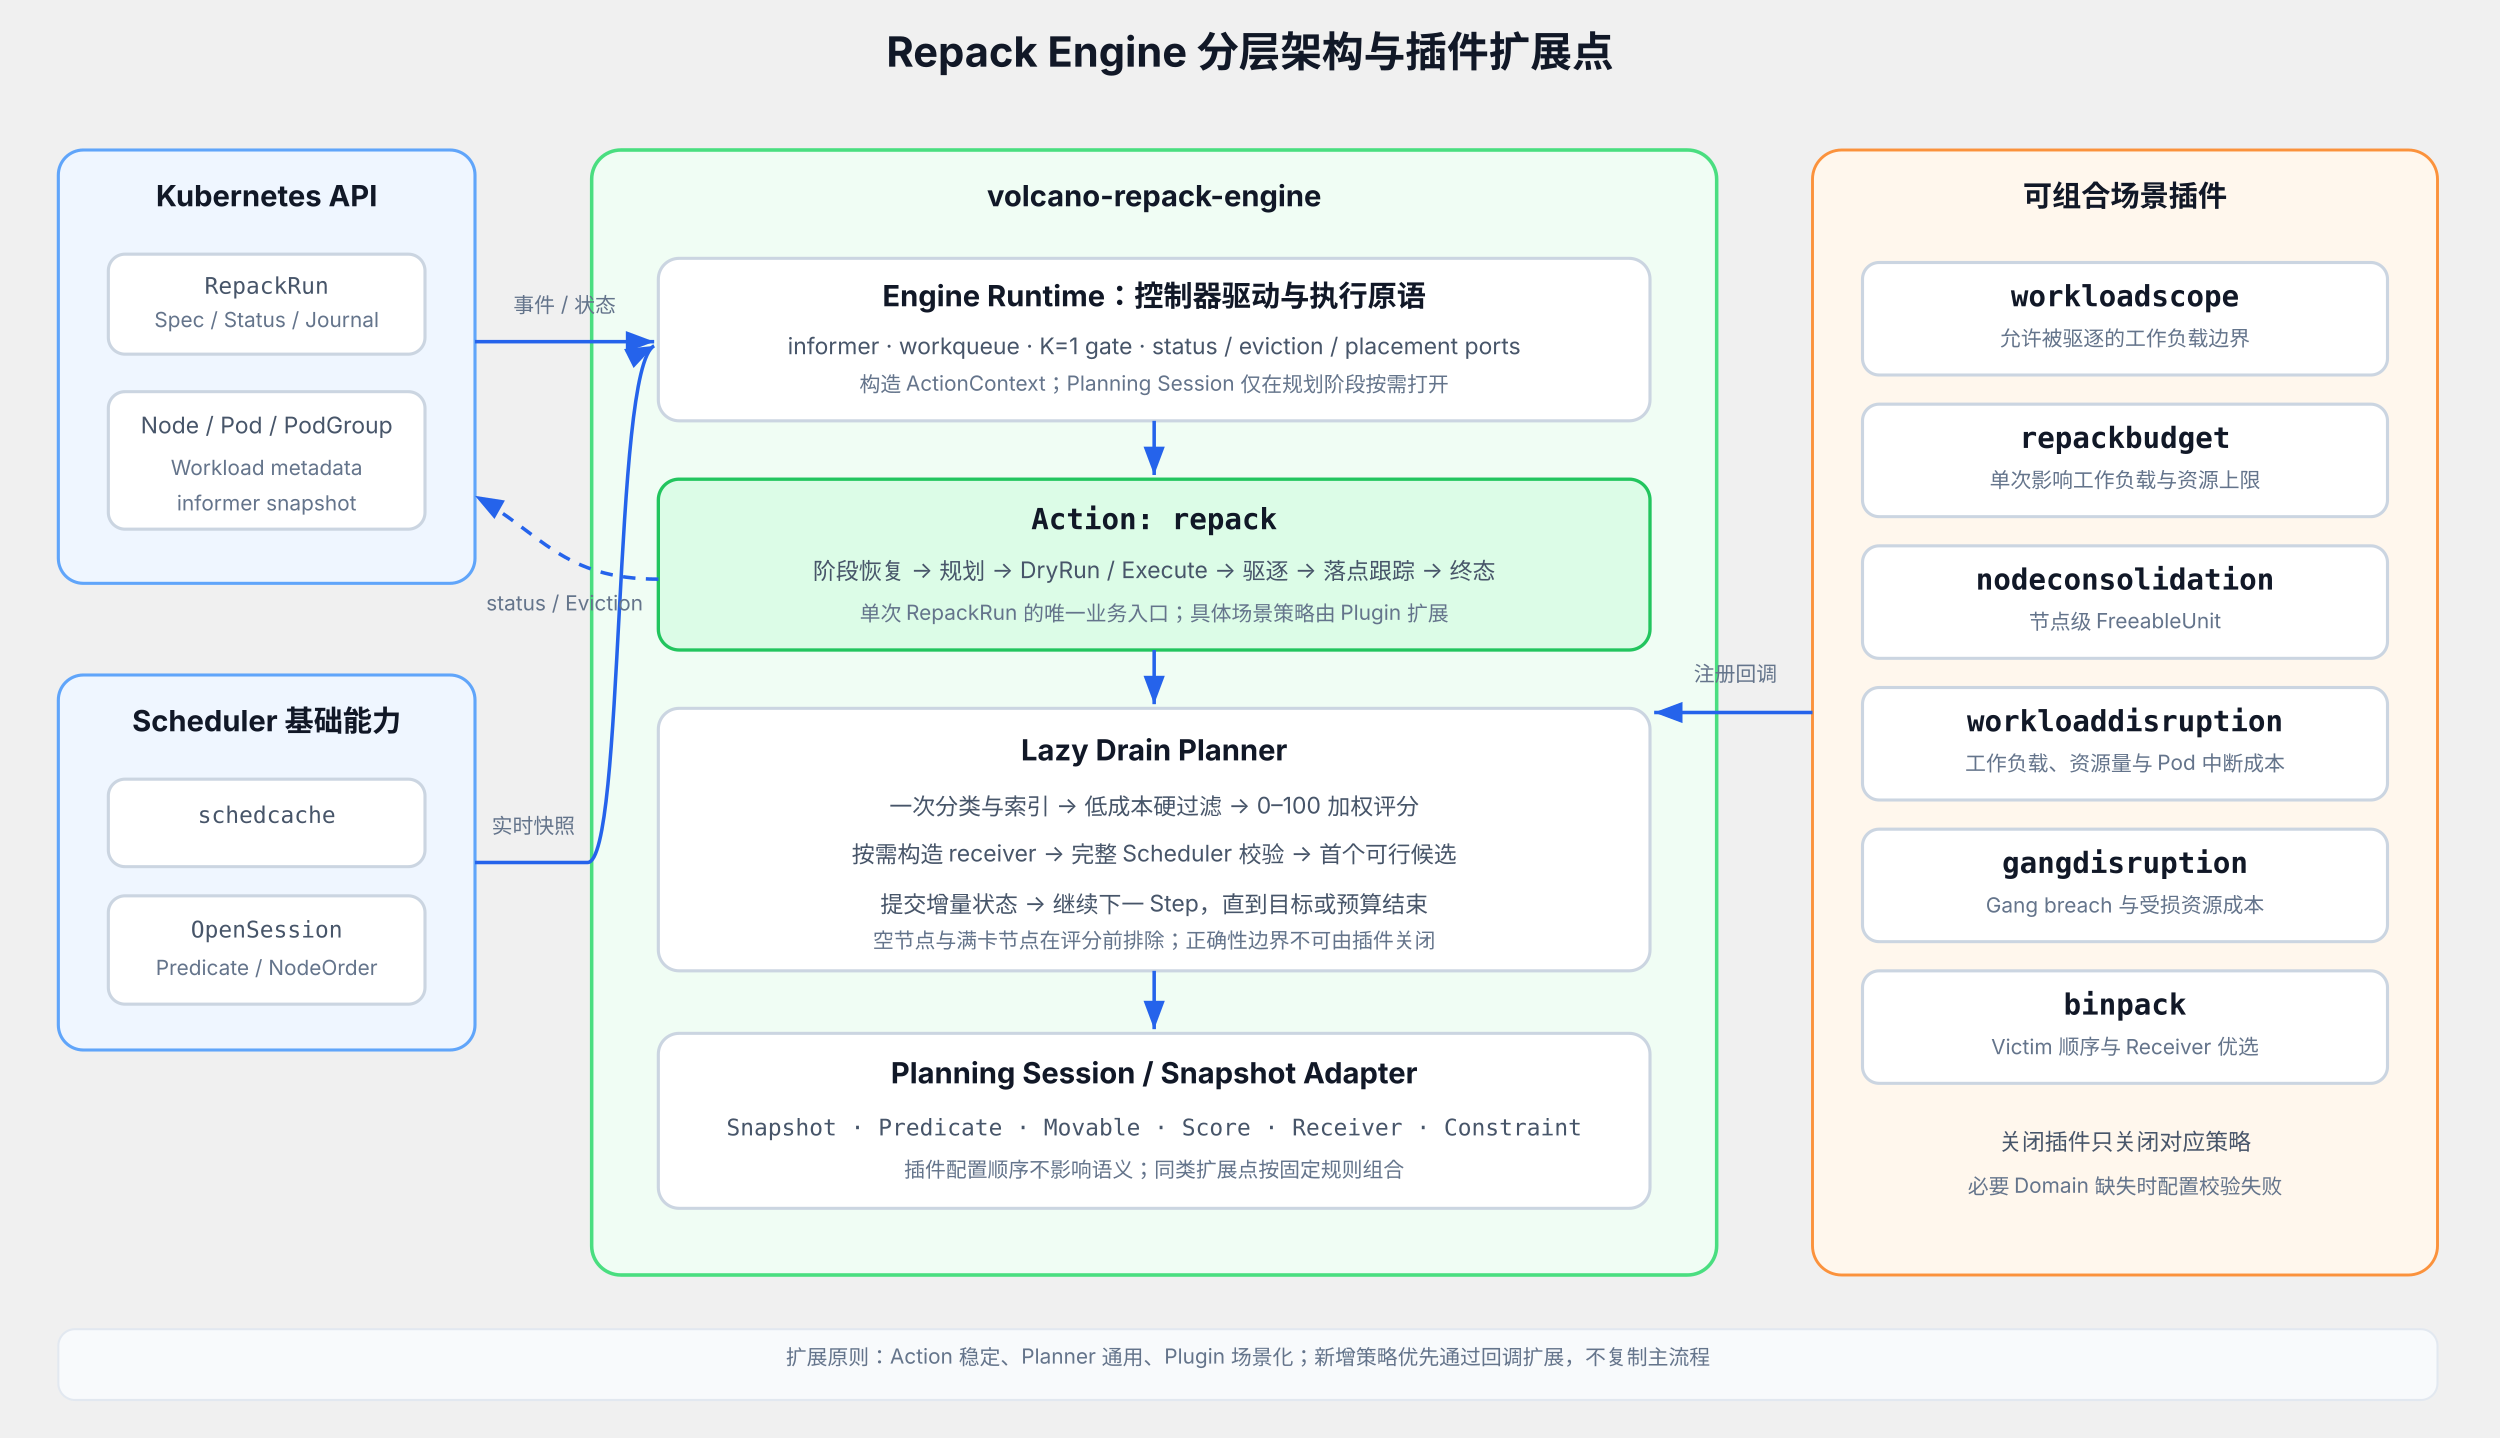
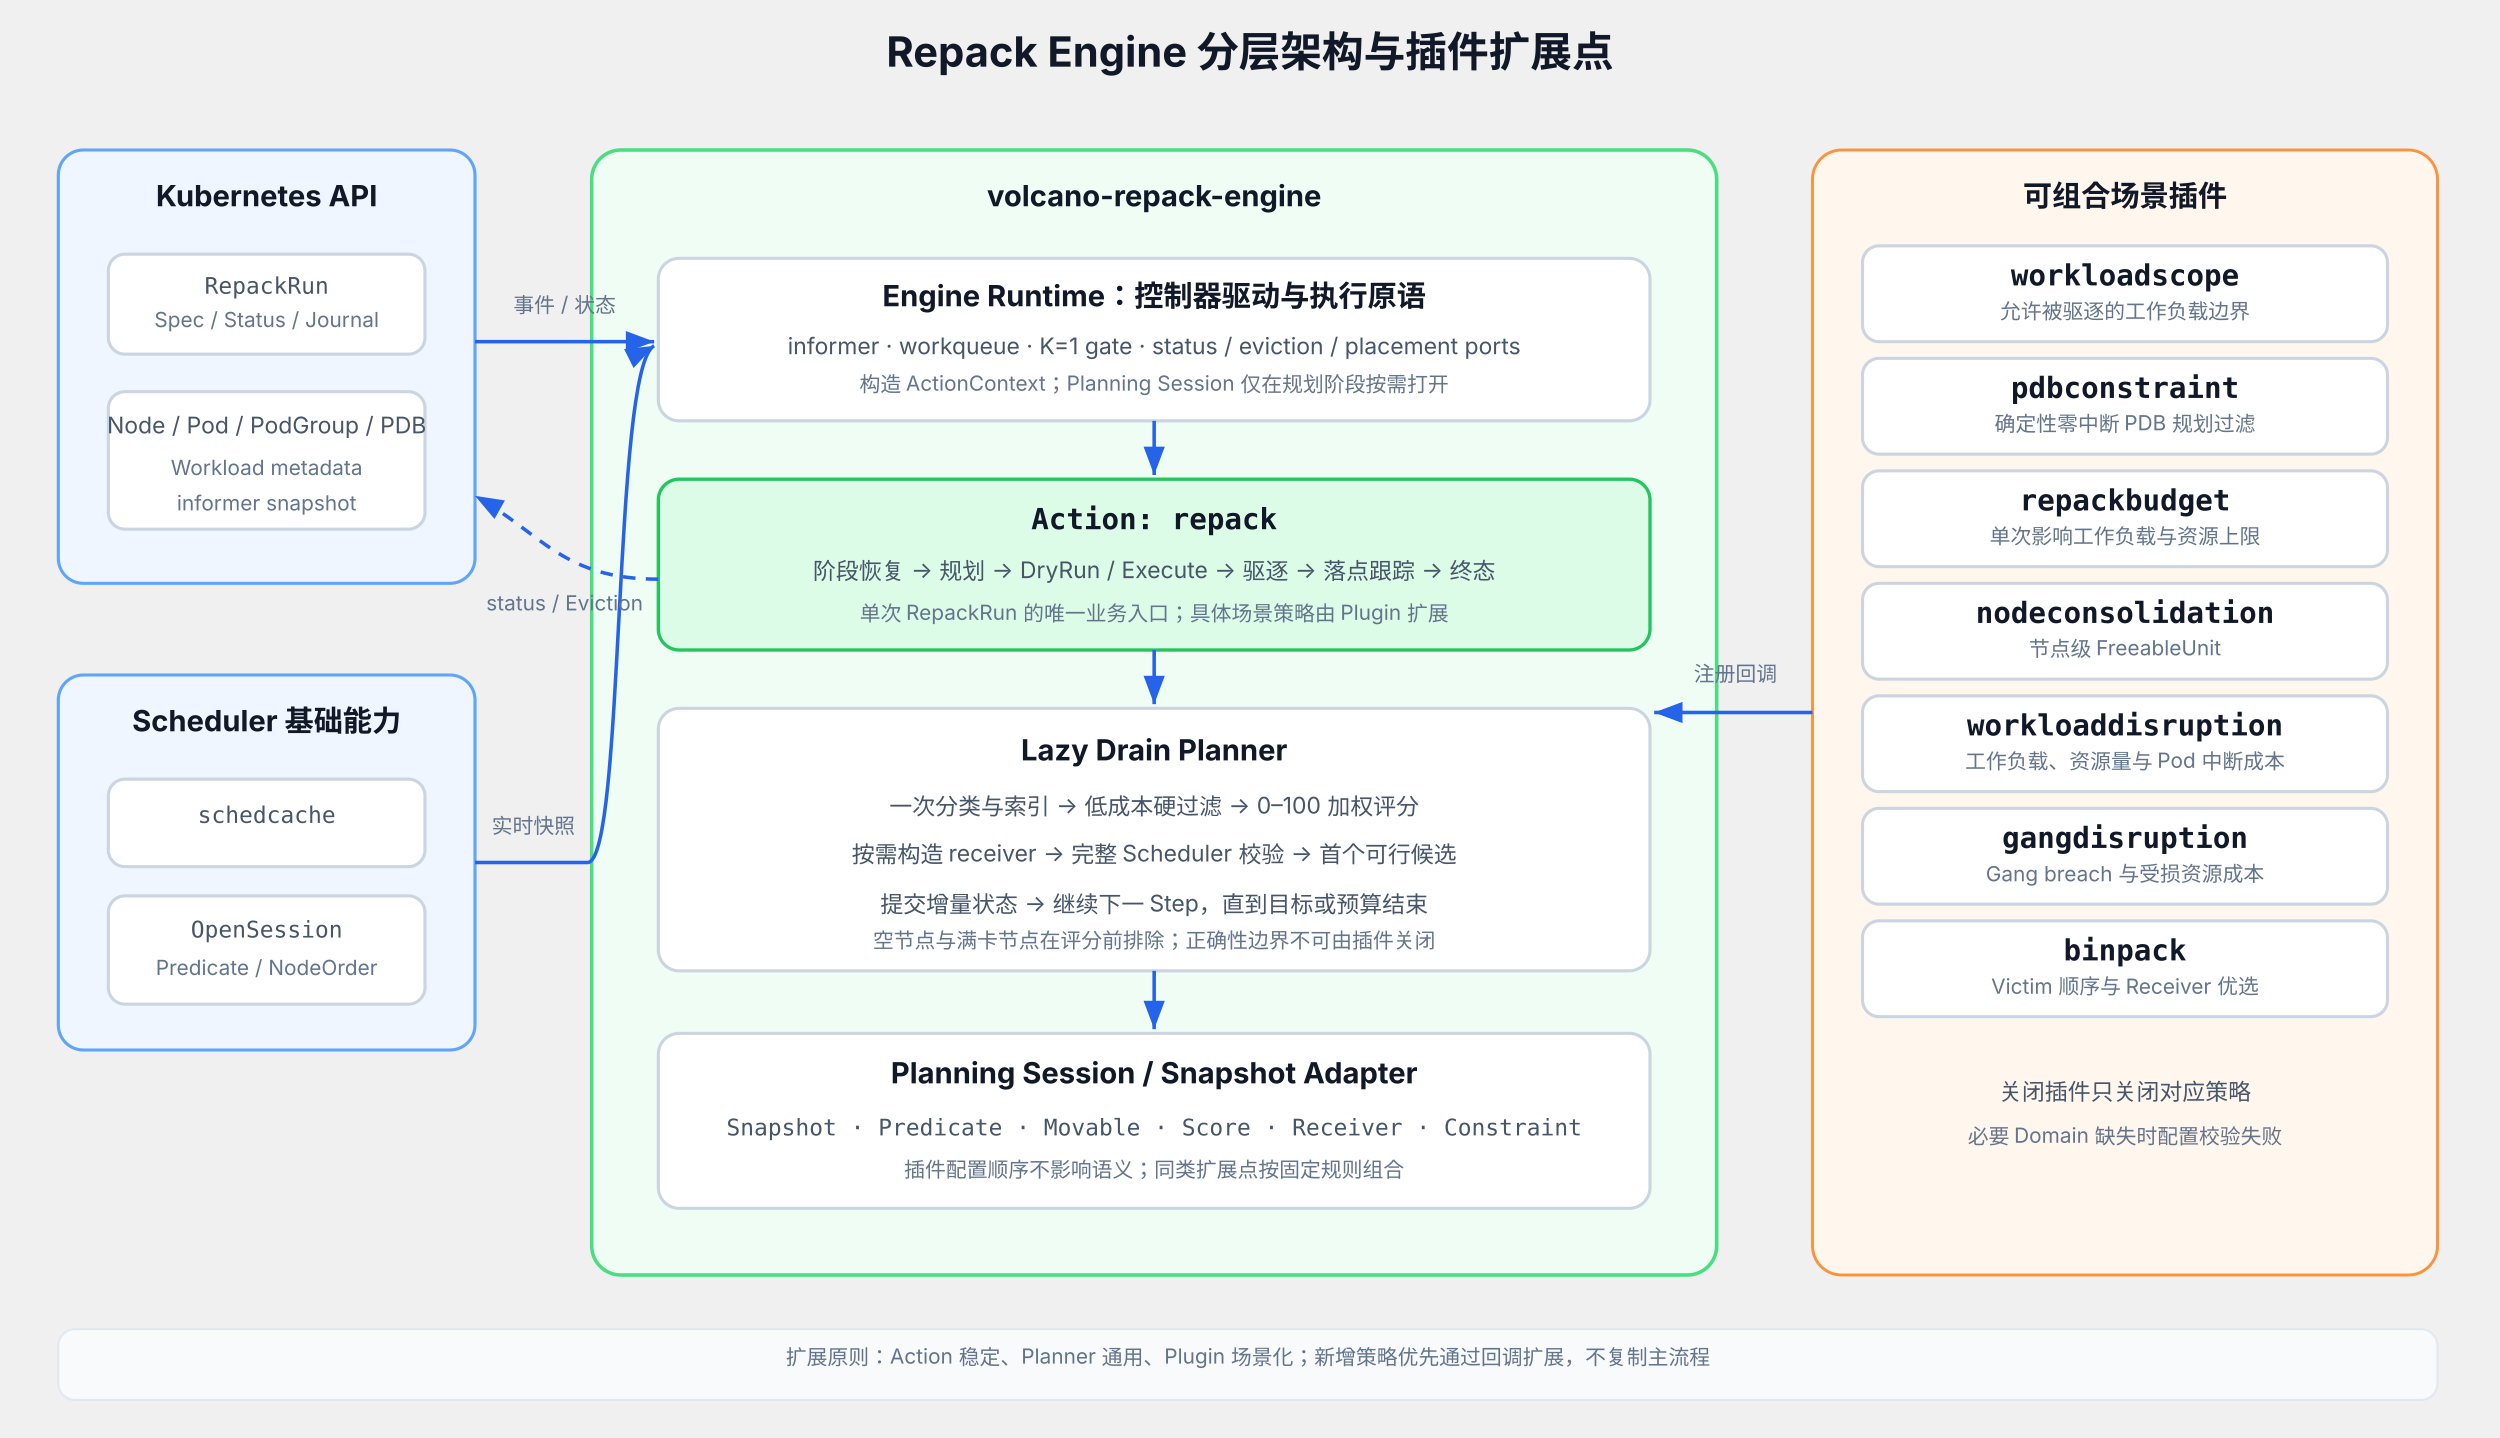
<svg xmlns="http://www.w3.org/2000/svg" viewBox="0 0 1200 690" font-family="ui-sans-serif,system-ui,-apple-system,BlinkMacSystemFont,Segoe UI,sans-serif" role="img">
  <defs>
    <marker id="arrow" markerWidth="10" markerHeight="10" refX="8" refY="3" orient="auto">
      <path d="M0,0 L8,3 L0,6 Z" fill="#2563eb" />
    </marker>
    <style>
      .title{fill:#111827;font-size:20px;font-weight:700}.head{fill:#111827;font-size:14px;font-weight:700}.body{fill:#475569;font-size:11px}.small{fill:#64748b;font-size:10px}.code{font-family:ui-monospace,SFMono-Regular,Menlo,monospace}.card{fill:#fff;stroke:#cbd5e1;stroke-width:1.5}.infra{fill:#eff6ff;stroke:#60a5fa;stroke-width:1.5}.engine{fill:#f0fdf4;stroke:#4ade80;stroke-width:1.7}.action{fill:#dcfce7;stroke:#22c55e;stroke-width:1.6}.plugin{fill:#fff7ed;stroke:#fb923c;stroke-width:1.4}.line{fill:none;stroke:#2563eb;stroke-width:1.7;marker-end:url(#arrow)}.dash{stroke-dasharray:6 5}
    </style>
  </defs>
  <text x="600" y="32" text-anchor="middle" class="title">Repack Engine 分层架构与插件扩展点</text>
  <rect x="28" y="72" width="200" height="208" rx="12" class="infra" />
  <text x="128" y="99" text-anchor="middle" class="head">Kubernetes API</text>
  <rect x="52" y="122" width="152" height="48" rx="8" class="card" />
  <text x="128" y="141" text-anchor="middle" class="body code">RepackRun</text>
  <text x="128" y="157" text-anchor="middle" class="small">Spec / Status / Journal</text>
  <rect x="52" y="188" width="152" height="66" rx="8" class="card" />
-   <text x="128" y="208" text-anchor="middle" class="body">Node / Pod / PodGroup</text>
+   <text x="128" y="208" text-anchor="middle" class="body">Node / Pod / PodGroup / PDB</text>
  <text x="128" y="228" text-anchor="middle" class="small">Workload metadata</text>
  <text x="128" y="245" text-anchor="middle" class="small">informer snapshot</text>
  <rect x="28" y="324" width="200" height="180" rx="12" class="infra" />
  <text x="128" y="351" text-anchor="middle" class="head">Scheduler 基础能力</text>
  <rect x="52" y="374" width="152" height="42" rx="8" class="card" />
  <text x="128" y="395" text-anchor="middle" class="body code">schedcache</text>
  <rect x="52" y="430" width="152" height="52" rx="8" class="card" />
  <text x="128" y="450" text-anchor="middle" class="body code">OpenSession</text>
  <text x="128" y="468" text-anchor="middle" class="small">Predicate / NodeOrder</text>
  <rect x="284" y="72" width="540" height="540" rx="14" class="engine" />
  <text x="554" y="99" text-anchor="middle" class="head">volcano-repack-engine</text>
  <rect x="316" y="124" width="476" height="78" rx="10" class="card" />
  <text x="554" y="147" text-anchor="middle" class="head">Engine Runtime：控制器驱动与执行原语</text>
  <text x="554" y="170" text-anchor="middle" class="body">informer · workqueue · K=1 gate · status / eviction / placement ports</text>
  <text x="554" y="188" text-anchor="middle" class="small">构造 ActionContext；Planning Session 仅在规划阶段按需打开</text>
  <rect x="316" y="230" width="476" height="82" rx="10" class="action" />
  <text x="554" y="254" text-anchor="middle" class="head code">Action: repack</text>
  <text x="554" y="278" text-anchor="middle" class="body">阶段恢复 → 规划 → DryRun / Execute → 驱逐 → 落点跟踪 → 终态</text>
  <text x="554" y="298" text-anchor="middle" class="small">单次 RepackRun 的唯一业务入口；具体场景策略由 Plugin 扩展</text>
  <rect x="316" y="340" width="476" height="126" rx="10" class="card" />
  <text x="554" y="365" text-anchor="middle" class="head">Lazy Drain Planner</text>
  <text x="554" y="391" text-anchor="middle" class="body">一次分类与索引 → 低成本硬过滤 → 0–100 加权评分</text>
  <text x="554" y="414" text-anchor="middle" class="body">按需构造 receiver → 完整 Scheduler 校验 → 首个可行候选</text>
  <text x="554" y="438" text-anchor="middle" class="body">提交增量状态 → 继续下一 Step，直到目标或预算结束</text>
  <text x="554" y="455" text-anchor="middle" class="small">空节点与满卡节点在评分前排除；正确性边界不可由插件关闭</text>
  <rect x="316" y="496" width="476" height="84" rx="10" class="card" />
  <text x="554" y="520" text-anchor="middle" class="head">Planning Session / Snapshot Adapter</text>
  <text x="554" y="545" text-anchor="middle" class="body code">Snapshot · Predicate · Movable · Score · Receiver · Constraint</text>
  <text x="554" y="565" text-anchor="middle" class="small">插件配置顺序不影响语义；同类扩展点按固定规则组合</text>
  <rect x="870" y="72" width="300" height="540" rx="14" class="plugin" />
  <text x="1020" y="99" text-anchor="middle" class="head">可组合场景插件</text>
-   <rect x="894" y="126" width="252" height="54" rx="8" class="card" />
-   <text x="1020" y="147" text-anchor="middle" class="head code">workloadscope</text>
-   <text x="1020" y="166" text-anchor="middle" class="small">允许被驱逐的工作负载边界</text>
-   <rect x="894" y="194" width="252" height="54" rx="8" class="card" />
-   <text x="1020" y="215" text-anchor="middle" class="head code">repackbudget</text>
-   <text x="1020" y="234" text-anchor="middle" class="small">单次影响工作负载与资源上限</text>
-   <rect x="894" y="262" width="252" height="54" rx="8" class="card" />
-   <text x="1020" y="283" text-anchor="middle" class="head code">nodeconsolidation</text>
-   <text x="1020" y="302" text-anchor="middle" class="small">节点级 FreeableUnit</text>
-   <rect x="894" y="330" width="252" height="54" rx="8" class="card" />
-   <text x="1020" y="351" text-anchor="middle" class="head code">workloaddisruption</text>
-   <text x="1020" y="370" text-anchor="middle" class="small">工作负载、资源量与 Pod 中断成本</text>
-   <rect x="894" y="398" width="252" height="54" rx="8" class="card" />
-   <text x="1020" y="419" text-anchor="middle" class="head code">gangdisruption</text>
-   <text x="1020" y="438" text-anchor="middle" class="small">Gang breach 与受损资源成本</text>
-   <rect x="894" y="466" width="252" height="54" rx="8" class="card" />
-   <text x="1020" y="487" text-anchor="middle" class="head code">binpack</text>
-   <text x="1020" y="506" text-anchor="middle" class="small">Victim 顺序与 Receiver 优选</text>
-   <text x="1020" y="552" text-anchor="middle" class="body">关闭插件只关闭对应策略</text>
-   <text x="1020" y="573" text-anchor="middle" class="small">必要 Domain 缺失时配置校验失败</text>
+   <rect x="894" y="118" width="252" height="46" rx="8" class="card" />
+   <text x="1020" y="137" text-anchor="middle" class="head code">workloadscope</text>
+   <text x="1020" y="153" text-anchor="middle" class="small">允许被驱逐的工作负载边界</text>
+   <rect x="894" y="172" width="252" height="46" rx="8" class="card" />
+   <text x="1020" y="191" text-anchor="middle" class="head code">pdbconstraint</text>
+   <text x="1020" y="207" text-anchor="middle" class="small">确定性零中断 PDB 规划过滤</text>
+   <rect x="894" y="226" width="252" height="46" rx="8" class="card" />
+   <text x="1020" y="245" text-anchor="middle" class="head code">repackbudget</text>
+   <text x="1020" y="261" text-anchor="middle" class="small">单次影响工作负载与资源上限</text>
+   <rect x="894" y="280" width="252" height="46" rx="8" class="card" />
+   <text x="1020" y="299" text-anchor="middle" class="head code">nodeconsolidation</text>
+   <text x="1020" y="315" text-anchor="middle" class="small">节点级 FreeableUnit</text>
+   <rect x="894" y="334" width="252" height="46" rx="8" class="card" />
+   <text x="1020" y="353" text-anchor="middle" class="head code">workloaddisruption</text>
+   <text x="1020" y="369" text-anchor="middle" class="small">工作负载、资源量与 Pod 中断成本</text>
+   <rect x="894" y="388" width="252" height="46" rx="8" class="card" />
+   <text x="1020" y="407" text-anchor="middle" class="head code">gangdisruption</text>
+   <text x="1020" y="423" text-anchor="middle" class="small">Gang breach 与受损资源成本</text>
+   <rect x="894" y="442" width="252" height="46" rx="8" class="card" />
+   <text x="1020" y="461" text-anchor="middle" class="head code">binpack</text>
+   <text x="1020" y="477" text-anchor="middle" class="small">Victim 顺序与 Receiver 优选</text>
+   <text x="1020" y="528" text-anchor="middle" class="body">关闭插件只关闭对应策略</text>
+   <text x="1020" y="549" text-anchor="middle" class="small">必要 Domain 缺失时配置校验失败</text>
  <path d="M228 164 H314" class="line" />
  <text x="271" y="150" text-anchor="middle" class="small">事件 / 状态</text>
  <path d="M228 414 H282 C300 414 294 176 314 166" class="line" />
  <text x="256" y="400" text-anchor="middle" class="small">实时快照</text>
  <path d="M554 202 V228" class="line" />
  <path d="M554 312 V338" class="line" />
  <path d="M554 466 V494" class="line" />
  <path d="M870 342 H794" class="line" />
  <text x="833" y="327" text-anchor="middle" class="small">注册回调</text>
  <path d="M316 278 C270 278 260 256 228 238" class="line dash" />
  <text x="271" y="293" text-anchor="middle" class="small">status / Eviction</text>
  <rect x="28" y="638" width="1142" height="34" rx="8" fill="#f8fafc" stroke="#e2e8f0" />
  <text x="599" y="655" text-anchor="middle" class="small">扩展原则：Action 稳定、Planner 通用、Plugin 场景化；新增策略优先通过回调扩展，不复制主流程</text>
</svg>
